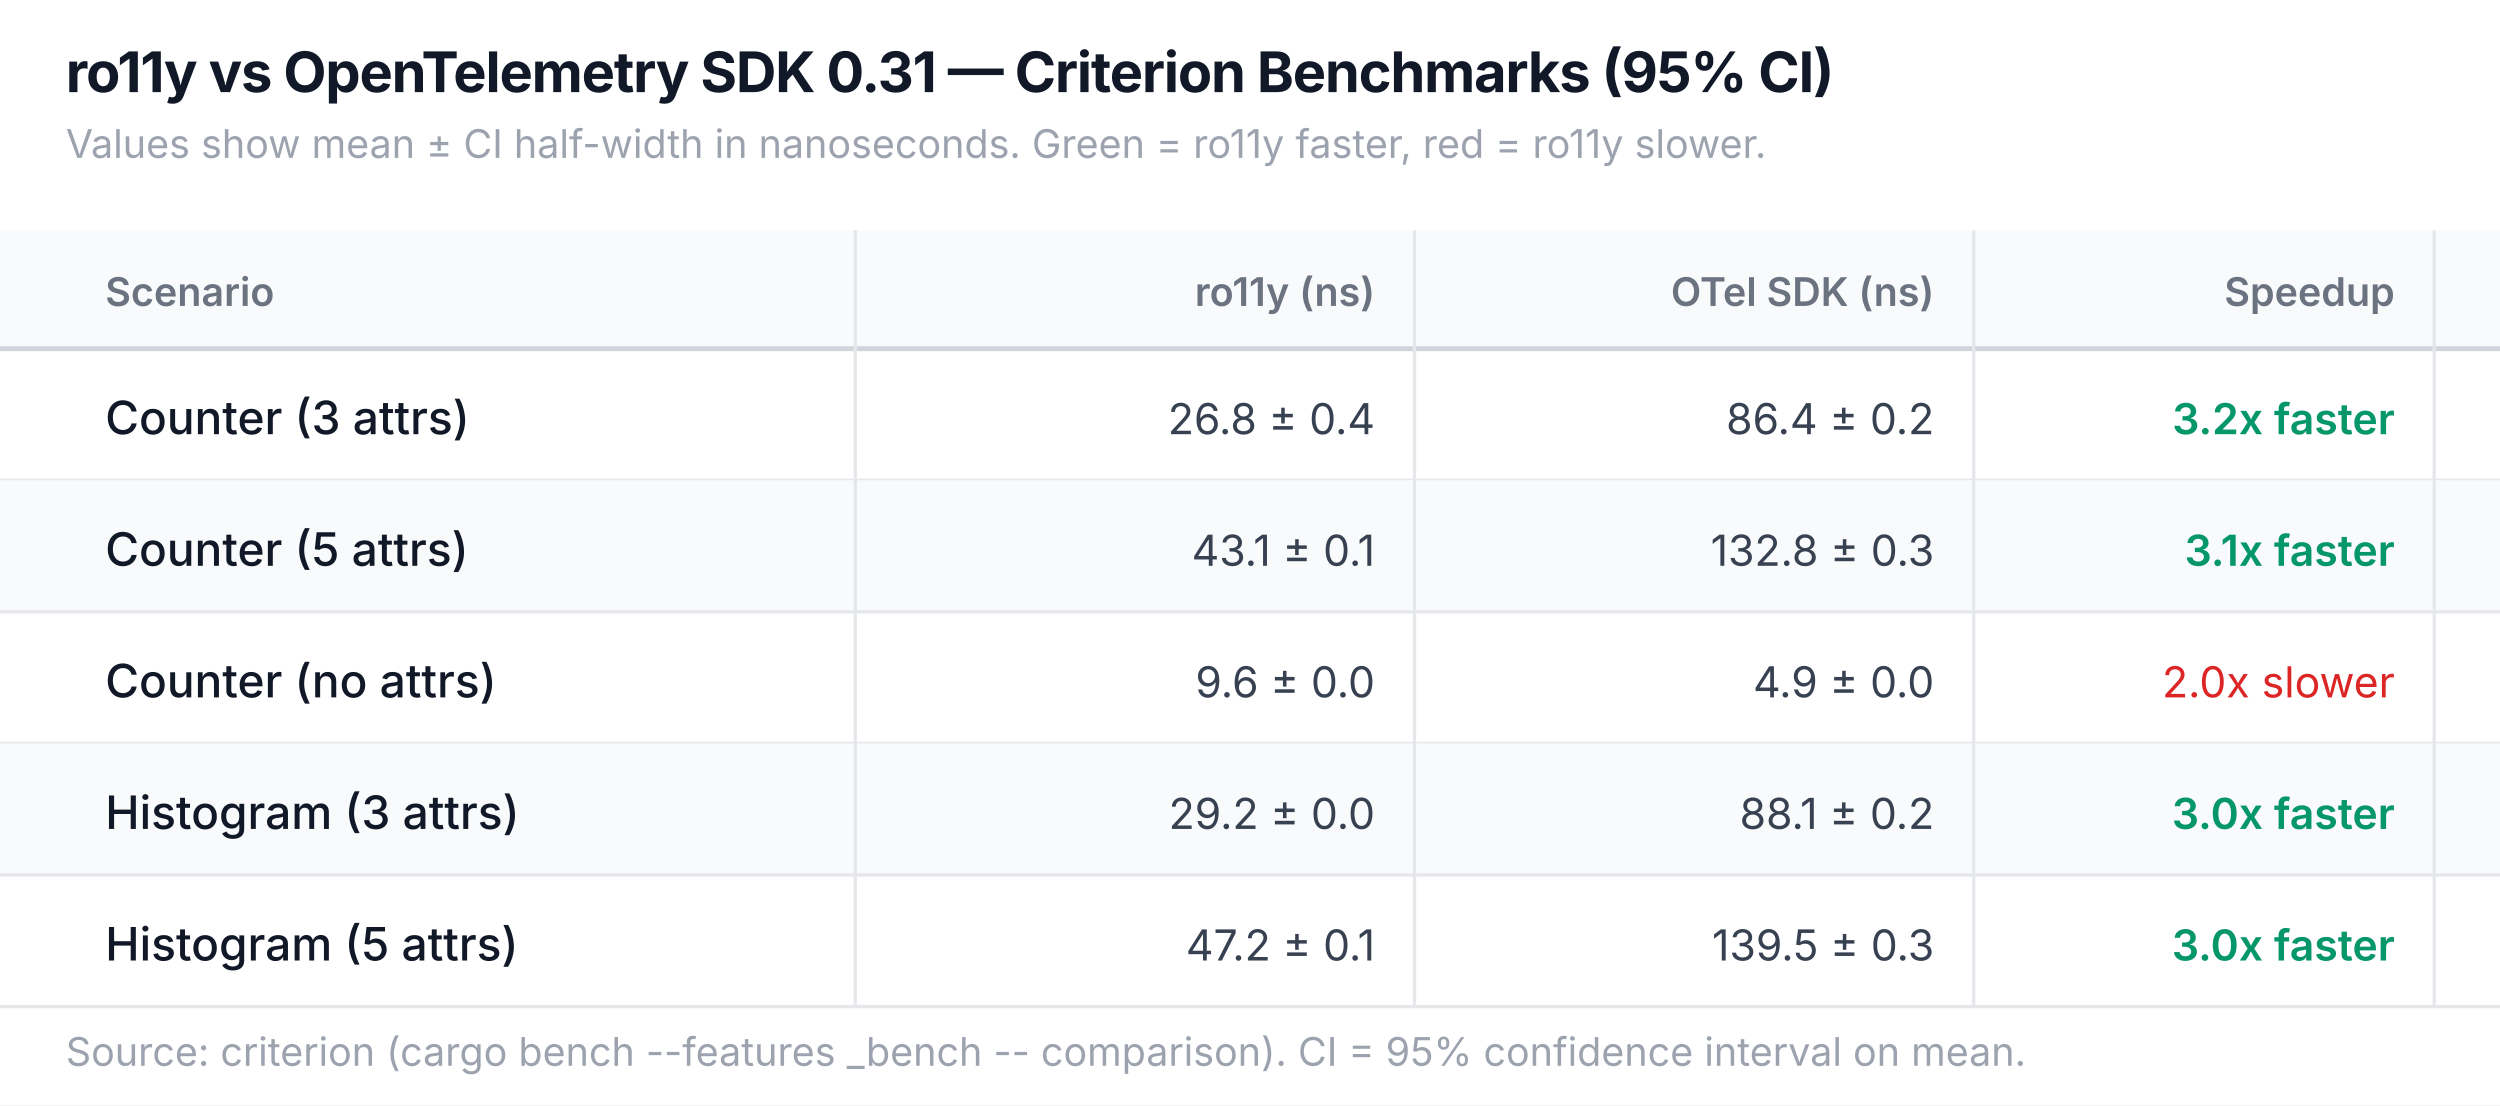
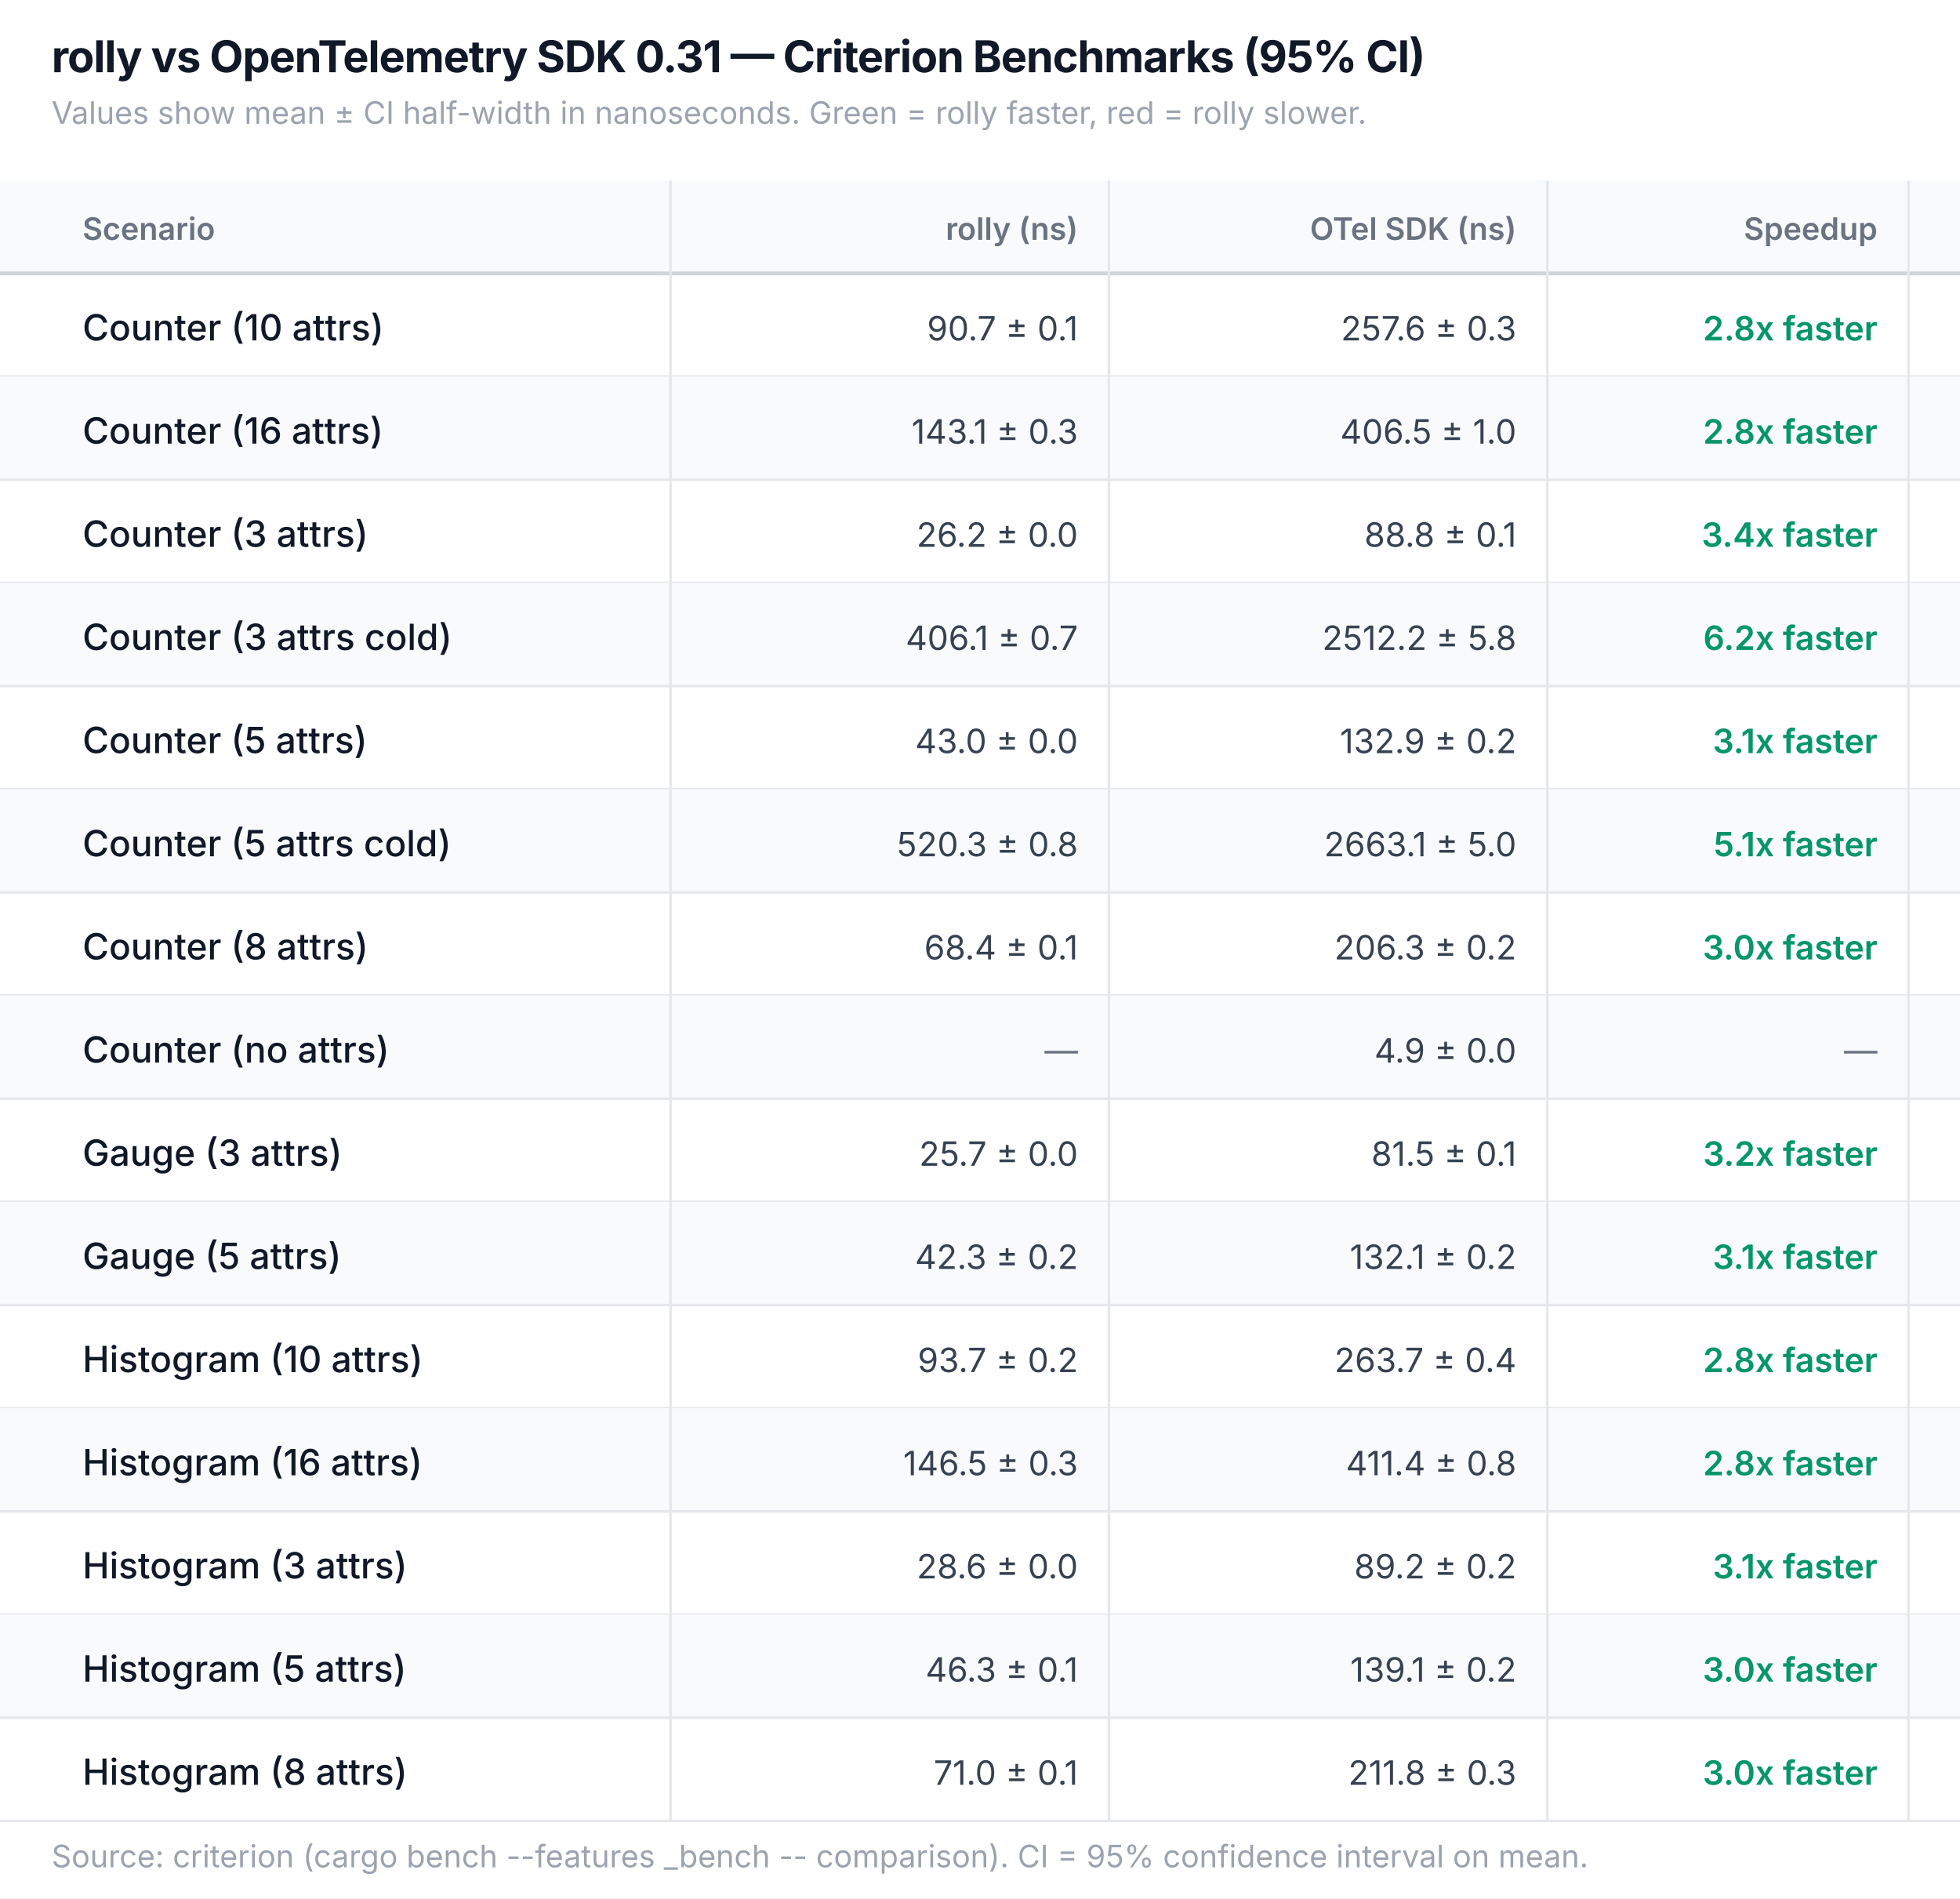
- <svg xmlns="http://www.w3.org/2000/svg" viewBox="0 0 760 336" font-family="'Inter','SF Pro Display',system-ui,sans-serif" font-size="14">
+ <svg xmlns="http://www.w3.org/2000/svg" viewBox="0 0 760 736" font-family="'Inter','SF Pro Display',system-ui,sans-serif" font-size="14">
  <style>
  .title { font-size: 17px; font-weight: 700; fill: #111827; letter-spacing: -0.02em; }
  .subtitle { font-size: 12px; fill: #9ca3af; }
  .hdr { font-size: 12px; font-weight: 600; fill: #6b7280; }
  .scenario { font-size: 14px; fill: #111827; font-weight: 500; }
  .v { font-size: 13px; fill: #374151; text-anchor: end; font-variant-numeric: tabular-nums; }
  .best { fill: #059669; font-weight: 600; }
  .worst { fill: #dc2626; }
  .neutral { fill: #6b7280; }
  .grid { stroke: #e5e7eb; stroke-width: 1; }
  .grid-thick { stroke: #d1d5db; stroke-width: 1.5; }
</style>
-   <rect width="760" height="336" fill="#ffffff" />
-   <text x="20" y="28" class="title">ro11y vs OpenTelemetry SDK 0.31 — Criterion Benchmarks (95% CI)</text>
-   <text x="20" y="48" class="subtitle">Values show mean ± CI half-width in nanoseconds. Green = ro11y faster, red = ro11y slower.</text>
+   <rect width="760" height="736" fill="#ffffff" />
+   <text x="20" y="28" class="title">rolly vs OpenTelemetry SDK 0.31 — Criterion Benchmarks (95% CI)</text>
+   <text x="20" y="48" class="subtitle">Values show mean ± CI half-width in nanoseconds. Green = rolly faster, red = rolly slower.</text>
  <rect x="0" y="70" width="760" height="36" fill="#f8fafc" />
  <line x1="0" y1="106" x2="760" y2="106" class="grid-thick" />
  <text x="32" y="93" class="hdr" text-anchor="start">Scenario</text>
-   <text x="418" y="93" class="hdr" text-anchor="end">ro11y (ns)</text>
+   <text x="418" y="93" class="hdr" text-anchor="end">rolly (ns)</text>
  <text x="588" y="93" class="hdr" text-anchor="end">OTel SDK (ns)</text>
  <text x="728" y="93" class="hdr" text-anchor="end">Speedup</text>
  <line x1="0" y1="146" x2="760" y2="146" class="grid" />
-   <text x="32" y="132" class="scenario">Counter (3 attrs)</text>
-   <text x="418" y="132" class="v">26.8 ± 0.4</text>
-   <text x="588" y="132" class="v">86.4 ± 0.2</text>
-   <text x="728" y="132" class="v best">3.2x faster</text>
+   <text x="32" y="132" class="scenario">Counter (10 attrs)</text>
+   <text x="418" y="132" class="v">90.7 ± 0.1</text>
+   <text x="588" y="132" class="v">257.6 ± 0.3</text>
+   <text x="728" y="132" class="v best">2.8x faster</text>
  <rect x="0" y="146" width="760" height="40" fill="#f9fafb" />
  <line x1="0" y1="186" x2="760" y2="186" class="grid" />
-   <text x="32" y="172" class="scenario">Counter (5 attrs)</text>
-   <text x="418" y="172" class="v">43.1 ± 0.1</text>
-   <text x="588" y="172" class="v">132.8 ± 0.3</text>
-   <text x="728" y="172" class="v best">3.1x faster</text>
+   <text x="32" y="172" class="scenario">Counter (16 attrs)</text>
+   <text x="418" y="172" class="v">143.1 ± 0.3</text>
+   <text x="588" y="172" class="v">406.5 ± 1.0</text>
+   <text x="728" y="172" class="v best">2.8x faster</text>
  <line x1="0" y1="226" x2="760" y2="226" class="grid" />
-   <text x="32" y="212" class="scenario">Counter (no attrs)</text>
-   <text x="418" y="212" class="v">9.6 ± 0.0</text>
-   <text x="588" y="212" class="v">4.9 ± 0.0</text>
-   <text x="728" y="212" class="v worst">2.0x slower</text>
+   <text x="32" y="212" class="scenario">Counter (3 attrs)</text>
+   <text x="418" y="212" class="v">26.2 ± 0.0</text>
+   <text x="588" y="212" class="v">88.8 ± 0.1</text>
+   <text x="728" y="212" class="v best">3.4x faster</text>
  <rect x="0" y="226" width="760" height="40" fill="#f9fafb" />
  <line x1="0" y1="266" x2="760" y2="266" class="grid" />
-   <text x="32" y="252" class="scenario">Histogram (3 attrs)</text>
-   <text x="418" y="252" class="v">29.2 ± 0.0</text>
-   <text x="588" y="252" class="v">88.1 ± 0.2</text>
-   <text x="728" y="252" class="v best">3.0x faster</text>
+   <text x="32" y="252" class="scenario">Counter (3 attrs cold)</text>
+   <text x="418" y="252" class="v">406.1 ± 0.7</text>
+   <text x="588" y="252" class="v">2512.2 ± 5.8</text>
+   <text x="728" y="252" class="v best">6.2x faster</text>
  <line x1="0" y1="306" x2="760" y2="306" class="grid" />
-   <text x="32" y="292" class="scenario">Histogram (5 attrs)</text>
-   <text x="418" y="292" class="v">47.2 ± 0.1</text>
-   <text x="588" y="292" class="v">139.5 ± 0.3</text>
-   <text x="728" y="292" class="v best">3.0x faster</text>
-   <line x1="260" y1="70" x2="260" y2="306" class="grid" />
-   <line x1="430" y1="70" x2="430" y2="306" class="grid" />
-   <line x1="600" y1="70" x2="600" y2="306" class="grid" />
-   <line x1="740" y1="70" x2="740" y2="306" class="grid" />
-   <text x="20" y="324" class="subtitle">Source: criterion (cargo bench --features _bench -- comparison). CI = 95% confidence interval on mean.</text>
+   <text x="32" y="292" class="scenario">Counter (5 attrs)</text>
+   <text x="418" y="292" class="v">43.0 ± 0.0</text>
+   <text x="588" y="292" class="v">132.9 ± 0.2</text>
+   <text x="728" y="292" class="v best">3.1x faster</text>
+   <rect x="0" y="306" width="760" height="40" fill="#f9fafb" />
+   <line x1="0" y1="346" x2="760" y2="346" class="grid" />
+   <text x="32" y="332" class="scenario">Counter (5 attrs cold)</text>
+   <text x="418" y="332" class="v">520.3 ± 0.8</text>
+   <text x="588" y="332" class="v">2663.1 ± 5.0</text>
+   <text x="728" y="332" class="v best">5.1x faster</text>
+   <line x1="0" y1="386" x2="760" y2="386" class="grid" />
+   <text x="32" y="372" class="scenario">Counter (8 attrs)</text>
+   <text x="418" y="372" class="v">68.4 ± 0.1</text>
+   <text x="588" y="372" class="v">206.3 ± 0.2</text>
+   <text x="728" y="372" class="v best">3.0x faster</text>
+   <rect x="0" y="386" width="760" height="40" fill="#f9fafb" />
+   <line x1="0" y1="426" x2="760" y2="426" class="grid" />
+   <text x="32" y="412" class="scenario">Counter (no attrs)</text>
+   <text x="418" y="412" class="v neutral">—</text>
+   <text x="588" y="412" class="v">4.9 ± 0.0</text>
+   <text x="728" y="412" class="v neutral">—</text>
+   <line x1="0" y1="466" x2="760" y2="466" class="grid" />
+   <text x="32" y="452" class="scenario">Gauge (3 attrs)</text>
+   <text x="418" y="452" class="v">25.7 ± 0.0</text>
+   <text x="588" y="452" class="v">81.5 ± 0.1</text>
+   <text x="728" y="452" class="v best">3.2x faster</text>
+   <rect x="0" y="466" width="760" height="40" fill="#f9fafb" />
+   <line x1="0" y1="506" x2="760" y2="506" class="grid" />
+   <text x="32" y="492" class="scenario">Gauge (5 attrs)</text>
+   <text x="418" y="492" class="v">42.3 ± 0.2</text>
+   <text x="588" y="492" class="v">132.1 ± 0.2</text>
+   <text x="728" y="492" class="v best">3.1x faster</text>
+   <line x1="0" y1="546" x2="760" y2="546" class="grid" />
+   <text x="32" y="532" class="scenario">Histogram (10 attrs)</text>
+   <text x="418" y="532" class="v">93.7 ± 0.2</text>
+   <text x="588" y="532" class="v">263.7 ± 0.4</text>
+   <text x="728" y="532" class="v best">2.8x faster</text>
+   <rect x="0" y="546" width="760" height="40" fill="#f9fafb" />
+   <line x1="0" y1="586" x2="760" y2="586" class="grid" />
+   <text x="32" y="572" class="scenario">Histogram (16 attrs)</text>
+   <text x="418" y="572" class="v">146.5 ± 0.3</text>
+   <text x="588" y="572" class="v">411.4 ± 0.8</text>
+   <text x="728" y="572" class="v best">2.8x faster</text>
+   <line x1="0" y1="626" x2="760" y2="626" class="grid" />
+   <text x="32" y="612" class="scenario">Histogram (3 attrs)</text>
+   <text x="418" y="612" class="v">28.6 ± 0.0</text>
+   <text x="588" y="612" class="v">89.2 ± 0.2</text>
+   <text x="728" y="612" class="v best">3.1x faster</text>
+   <rect x="0" y="626" width="760" height="40" fill="#f9fafb" />
+   <line x1="0" y1="666" x2="760" y2="666" class="grid" />
+   <text x="32" y="652" class="scenario">Histogram (5 attrs)</text>
+   <text x="418" y="652" class="v">46.3 ± 0.1</text>
+   <text x="588" y="652" class="v">139.1 ± 0.2</text>
+   <text x="728" y="652" class="v best">3.0x faster</text>
+   <line x1="0" y1="706" x2="760" y2="706" class="grid" />
+   <text x="32" y="692" class="scenario">Histogram (8 attrs)</text>
+   <text x="418" y="692" class="v">71.0 ± 0.1</text>
+   <text x="588" y="692" class="v">211.8 ± 0.3</text>
+   <text x="728" y="692" class="v best">3.0x faster</text>
+   <line x1="260" y1="70" x2="260" y2="706" class="grid" />
+   <line x1="430" y1="70" x2="430" y2="706" class="grid" />
+   <line x1="600" y1="70" x2="600" y2="706" class="grid" />
+   <line x1="740" y1="70" x2="740" y2="706" class="grid" />
+   <text x="20" y="724" class="subtitle">Source: criterion (cargo bench --features _bench -- comparison). CI = 95% confidence interval on mean.</text>
</svg>
